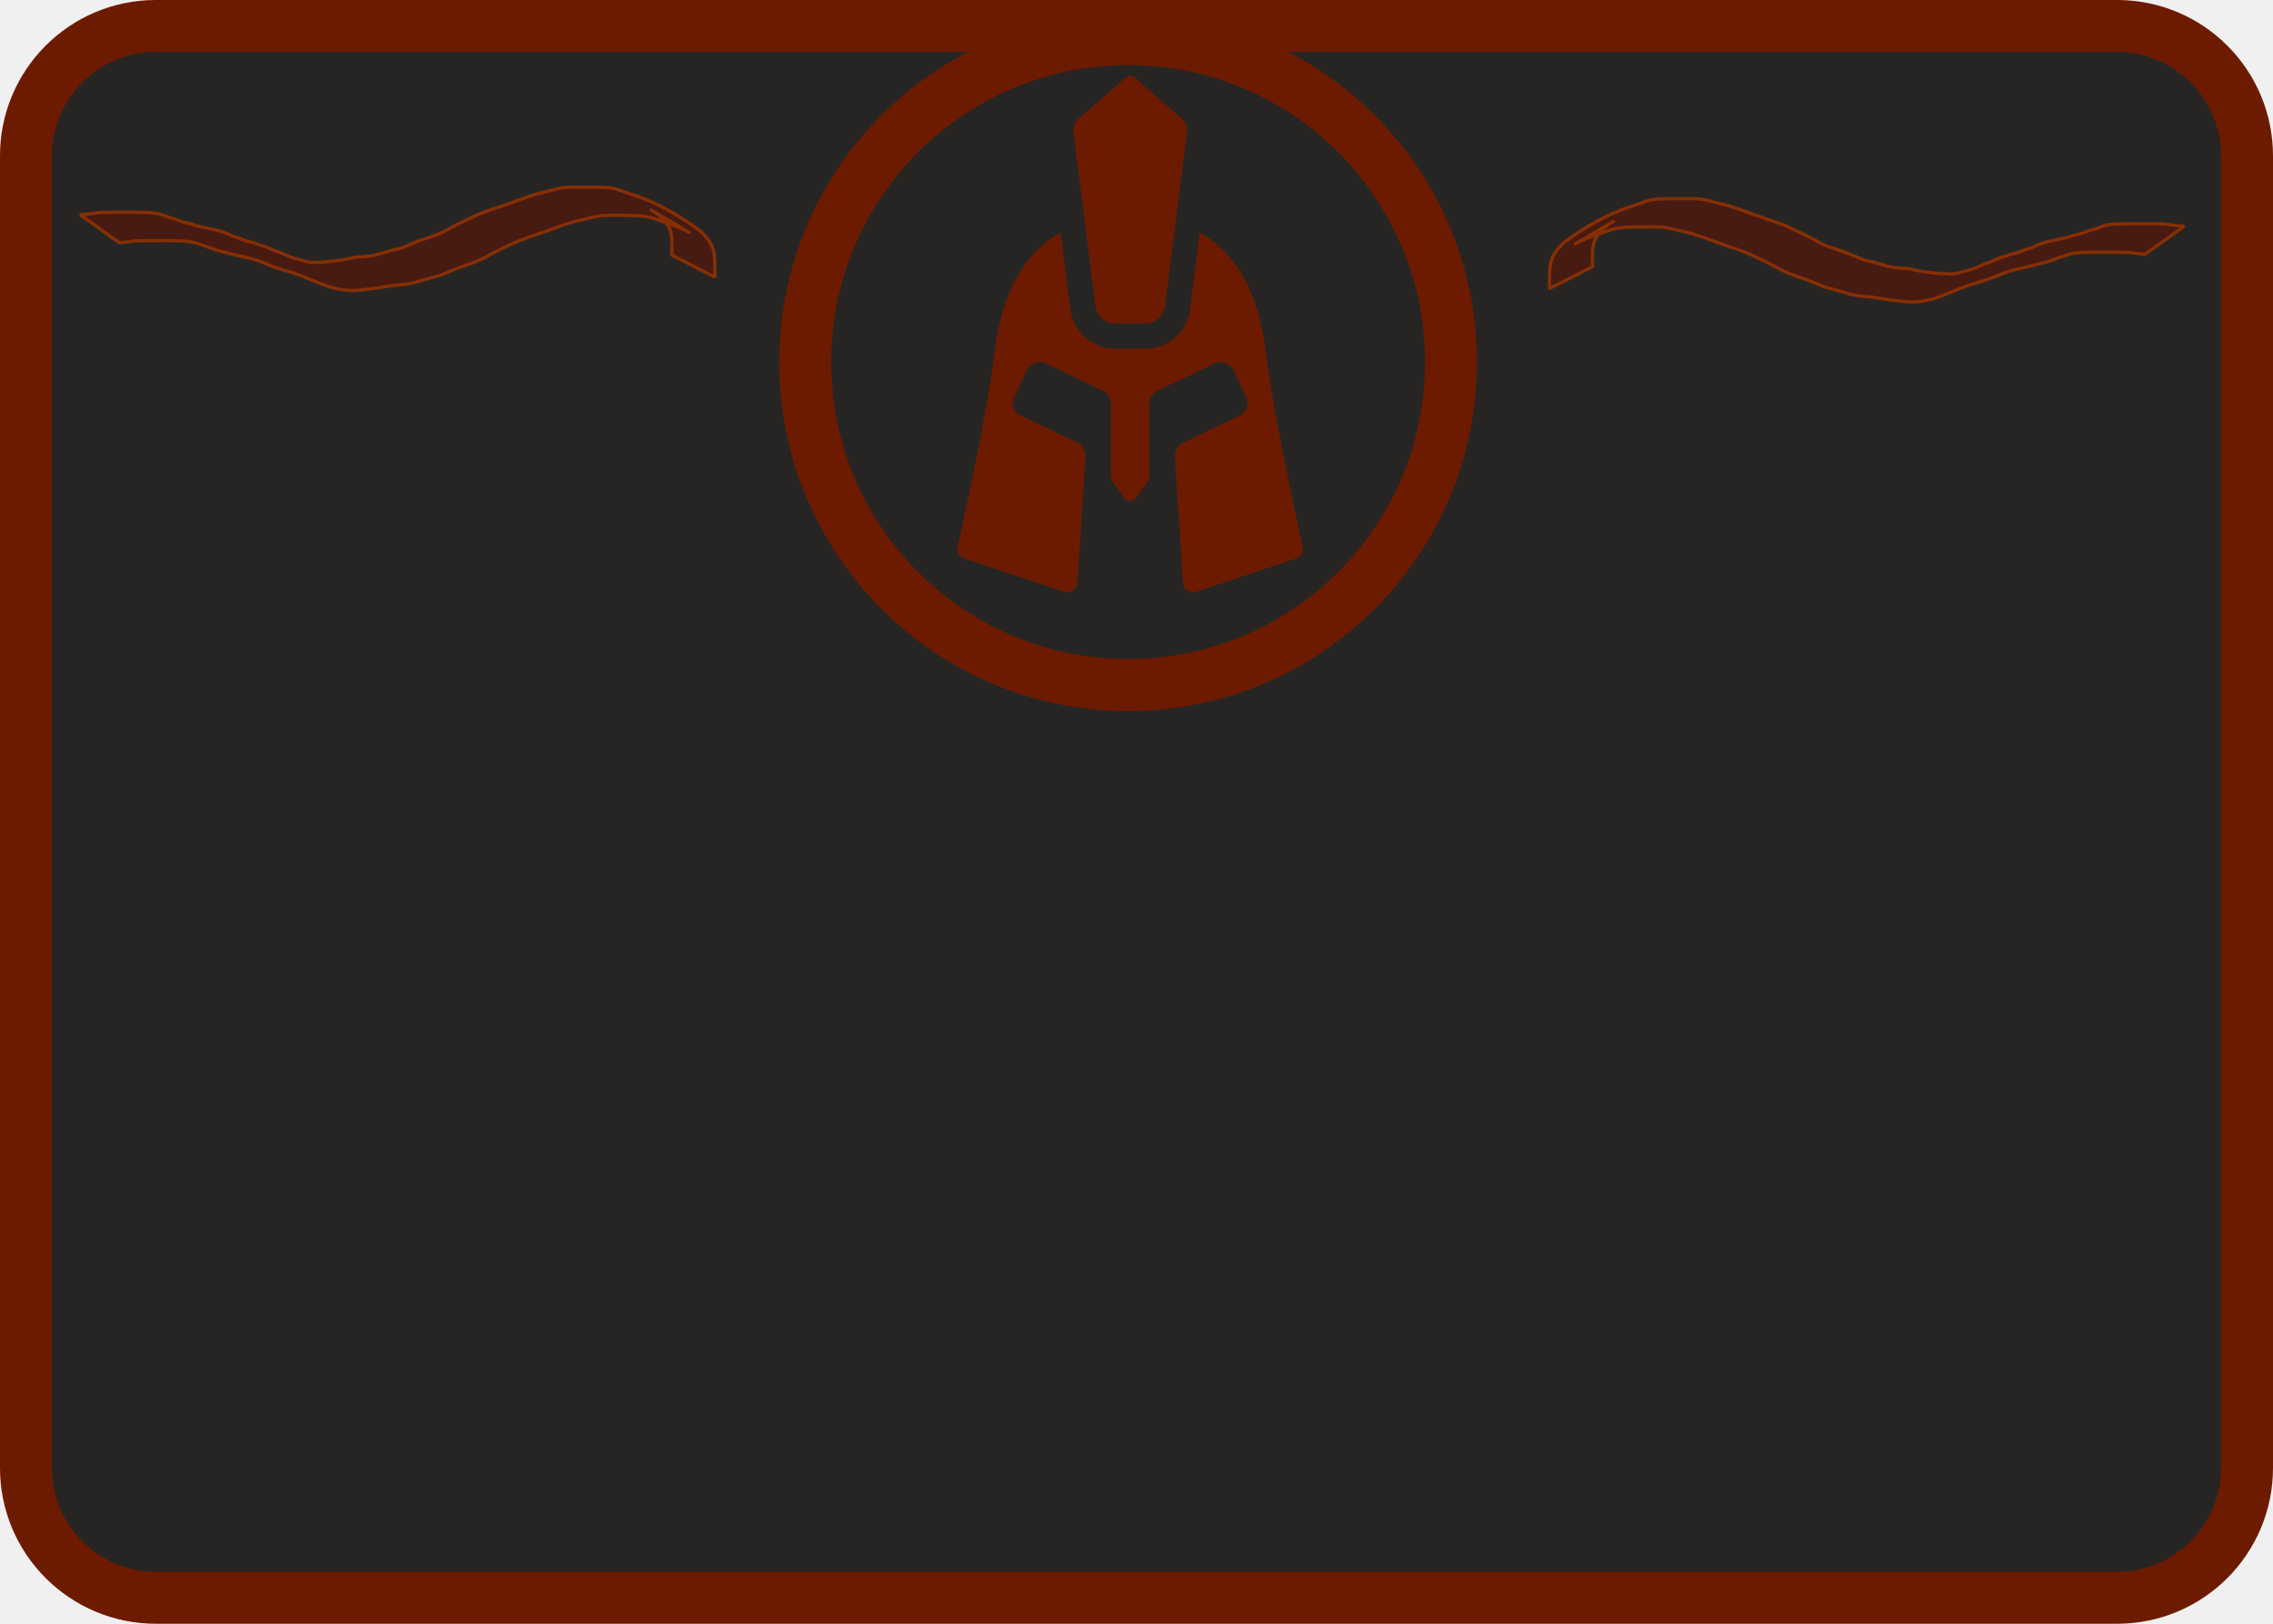
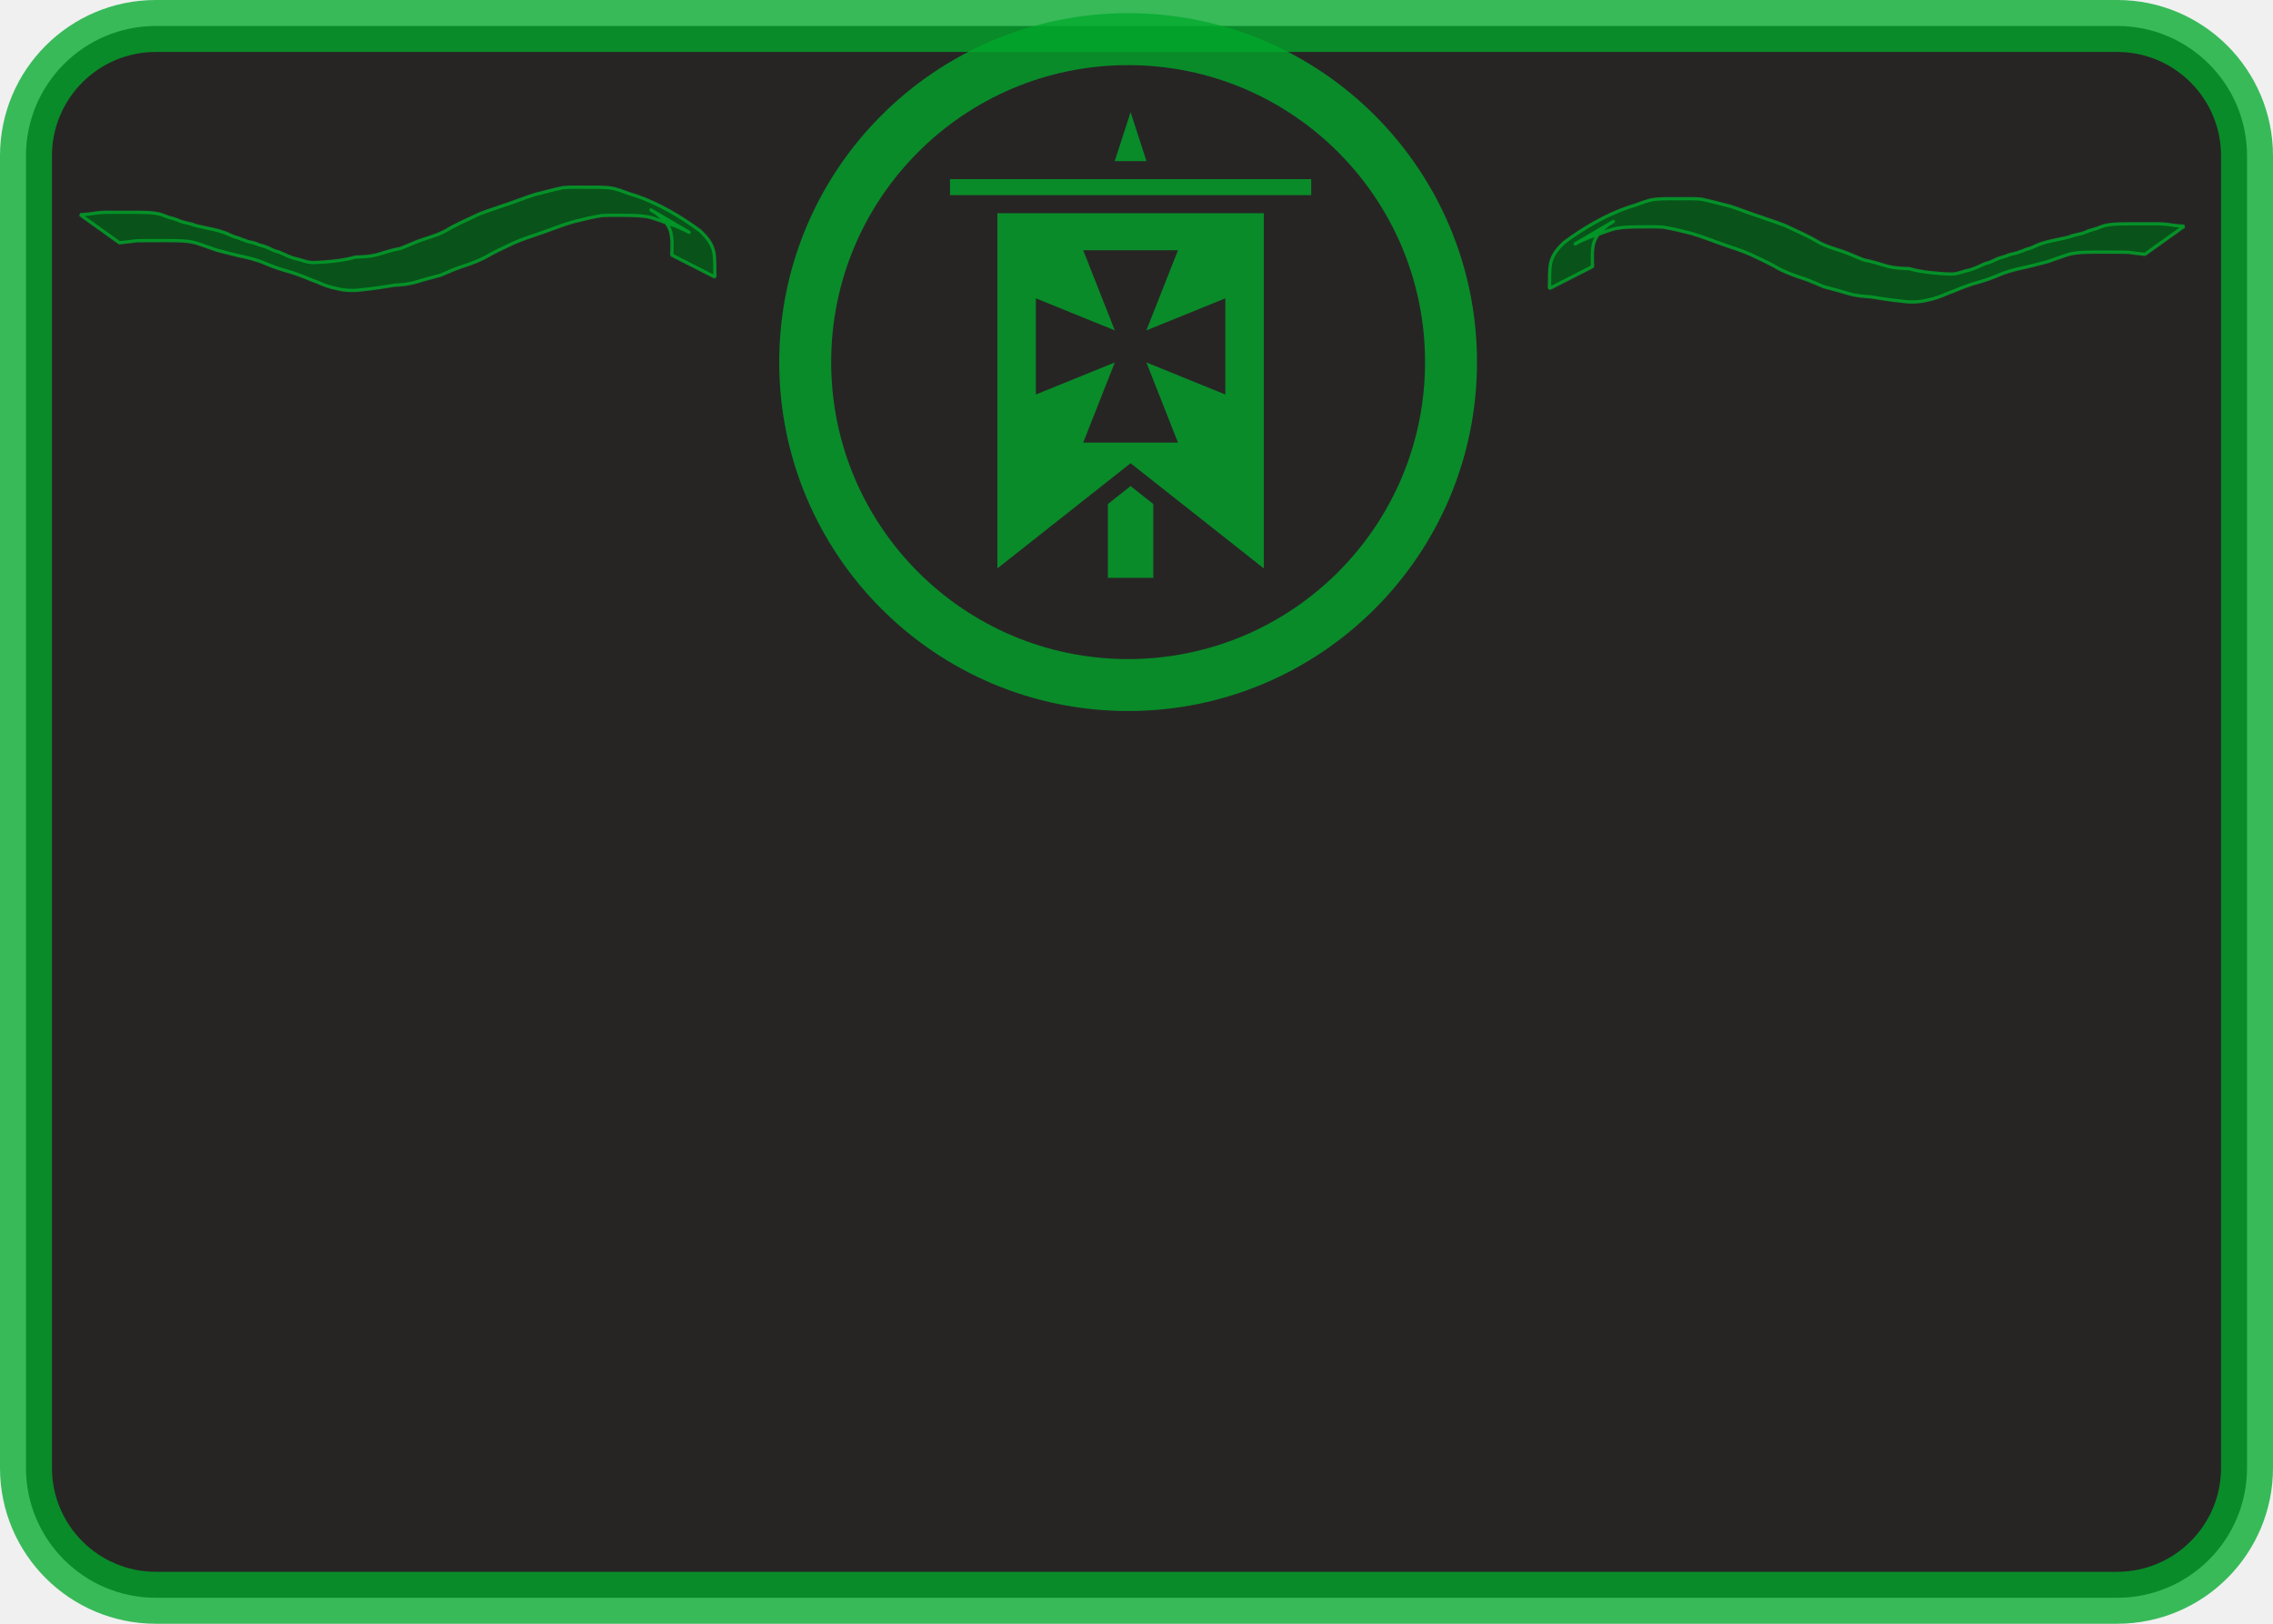
<svg xmlns="http://www.w3.org/2000/svg" width="700" height="500" viewBox="0 0 700 500" preserveAspectRatio="xMidYMid" version="1.1" id="svg1" xml:space="preserve">
  <defs id="defs1" />
-   <rect x="-492" y="8" width="484" height="684" rx="40" ry="40" fill="#ffffff" stroke="#000000" stroke-width="16" id="rect1" transform="rotate(-90)" style="stroke:#6c1b00;stroke-opacity:1;fill:#262524;fill-opacity:1" />
-   <circle style="fill:#6c1b00;fill-opacity:0;stroke:#6c1b00;stroke-width:16;stroke-miterlimit:0;stroke-dasharray:none;stroke-opacity:1" id="path1" cx="347.417" cy="111.501" r="99.446" />
-   <path style="fill:#6b1000;fill-opacity:0.491;stroke:#872f04;stroke-width:1;stroke-miterlimit:0;stroke-dasharray:none;stroke-opacity:1" id="path2" d="m 220.191,85.33 c -0.118,-2.544 0.08,-5.085 -0.335,-7.605 -0.528,-2.718 -2.198,-4.69 -4.127,-6.555 -6.012,-4.472 -12.742,-8.43 -19.88,-10.902 -2.295,-0.591 -4.421,-1.619 -6.72,-2.199 -2.266,-0.478 -4.596,-0.421 -6.898,-0.435 -2.978,0.069 -5.969,-0.151 -8.935,0.152 -2.922,0.609 -5.789,1.421 -8.685,2.135 -3.374,1.071 -6.644,2.443 -10.031,3.499 -2.919,1.069 -5.915,1.877 -8.697,3.275 -2.554,1.211 -5.154,2.351 -7.611,3.751 -2.434,1.566 -5.166,2.352 -7.882,3.242 -2.429,0.742 -4.694,1.938 -7.082,2.805 -2.53,0.441 -4.941,1.286 -7.405,1.983 -2.129,0.521 -4.321,0.619 -6.502,0.673 -3.148,0.946 -6.428,1.269 -9.69,1.526 -1.543,0.034 -3.104,0.31 -4.643,0.041 -1.066,-0.186 -2.151,-0.618 -3.2,-0.894 -2.135,-0.337 -4.056,-1.42 -6.025,-2.258 -1.505,-0.252 -2.773,-1.135 -4.182,-1.642 -0.296,-0.107 -1.797,-0.522 -2.137,-0.617 -1.109,-0.62 -2.394,-0.704 -3.578,-1.065 -0.248,-0.075 -0.473,-0.21 -0.71,-0.315 -0.272,-0.076 -0.544,-0.151 -0.816,-0.227 -0.787,-0.486 -1.739,-0.574 -2.577,-0.912 -1.055,-0.426 -1.982,-0.954 -3.08,-1.307 -2.355,-0.82 -4.827,-1.149 -7.234,-1.743 -0.383,-0.087 -0.772,-0.154 -1.15,-0.262 -3.128,-0.895 1.085,0.144 -2.195,-0.677 -1.149,-0.288 -2.151,-0.421 -3.227,-0.93 -1.045,-0.516 -2.215,-0.684 -3.304,-1.059 -0.936,-0.323 -1.736,-0.727 -2.709,-0.96 -1.987,-0.432 -4.025,-0.445 -6.048,-0.482 -2.191,0.007 -4.381,-0.016 -6.572,-0.002 -2.157,0.044 -4.32,-0.118 -6.462,0.172 -1.718,0.299 -3.448,0.474 -5.187,0.587 0,0 12.106,8.65 12.106,8.65 v 0 c 1.729,-0.16 3.446,-0.396 5.168,-0.618 2.135,-0.084 4.273,-0.027 6.41,-0.051 2.182,0.004 4.366,-0.039 6.547,0.04 1.965,0.076 3.945,0.198 5.83,0.806 1.971,0.711 3.972,1.325 5.932,2.065 2.217,0.587 4.435,1.173 6.666,1.702 2.412,0.482 4.804,1.057 7.118,1.904 1.902,0.793 3.8,1.595 5.772,2.205 1.676,0.563 3.415,0.938 5.071,1.576 2.108,0.691 4.112,1.664 6.21,2.389 1.993,0.878 4.017,1.677 6.169,2.071 2.655,0.657 5.274,0.744 7.995,0.347 3.285,-0.314 6.534,-0.833 9.786,-1.367 2.263,-0.113 4.525,-0.331 6.706,-0.989 2.47,-0.777 4.966,-1.4 7.46,-2.081 2.33,-0.935 4.594,-2.045 7.002,-2.774 2.788,-0.92 5.539,-1.932 8.062,-3.464 2.452,-1.342 4.998,-2.508 7.526,-3.698 2.762,-1.265 5.702,-2.097 8.554,-3.133 3.321,-1.126 6.561,-2.501 9.943,-3.429 2.853,-0.702 5.707,-1.427 8.611,-1.886 2.952,-0.133 5.909,-0.067 8.862,-0.039 2.261,0.062 4.549,0.138 6.732,0.791 2.221,0.703 4.382,1.585 6.612,2.263 1.174,0.465 2.339,0.939 3.472,1.501 0.403,0.2 1.584,0.85 1.197,0.621 -3.374,-2.001 -16.107,-9.445 -10.161,-5.939 1.892,1.567 3.714,3.263 4.473,5.674 0.593,2.395 0.457,4.834 0.362,7.285 z" />
-   <path style="fill:#6b1000;fill-opacity:0.491;stroke:#872f04;stroke-width:1;stroke-miterlimit:0;stroke-dasharray:none;stroke-opacity:1" id="path2-5" d="m 477.146,88.876 c 0.118,-2.544 -0.08,-5.085 0.335,-7.605 0.528,-2.718 2.198,-4.69 4.127,-6.555 6.012,-4.472 12.742,-8.43 19.88,-10.902 2.295,-0.591 4.421,-1.619 6.72,-2.199 2.266,-0.478 4.596,-0.421 6.898,-0.435 2.978,0.069 5.969,-0.151 8.935,0.152 2.922,0.609 5.789,1.421 8.685,2.135 3.374,1.071 6.644,2.443 10.031,3.499 2.919,1.069 5.915,1.877 8.697,3.275 2.554,1.211 5.154,2.351 7.611,3.751 2.434,1.566 5.166,2.352 7.882,3.242 2.429,0.742 4.694,1.938 7.082,2.805 2.53,0.441 4.941,1.286 7.405,1.983 2.129,0.521 4.321,0.619 6.502,0.673 3.148,0.946 6.428,1.269 9.69,1.526 1.543,0.034 3.104,0.31 4.643,0.041 1.066,-0.186 2.151,-0.618 3.2,-0.894 2.135,-0.337 4.056,-1.42 6.025,-2.258 1.505,-0.252 2.773,-1.135 4.182,-1.642 0.296,-0.107 1.797,-0.522 2.137,-0.617 1.109,-0.62 2.394,-0.704 3.578,-1.065 0.248,-0.075 0.473,-0.21 0.71,-0.315 0.272,-0.076 0.544,-0.151 0.816,-0.227 0.787,-0.486 1.739,-0.574 2.577,-0.912 1.055,-0.426 1.982,-0.954 3.08,-1.307 2.355,-0.82 4.827,-1.149 7.234,-1.743 0.383,-0.087 0.772,-0.154 1.15,-0.262 3.128,-0.895 -1.085,0.144 2.195,-0.677 1.149,-0.288 2.151,-0.421 3.227,-0.93 1.045,-0.516 2.215,-0.684 3.304,-1.059 0.936,-0.323 1.736,-0.727 2.709,-0.96 1.987,-0.432 4.025,-0.445 6.048,-0.482 2.191,0.007 4.381,-0.016 6.572,-0.002 2.157,0.044 4.32,-0.118 6.462,0.172 1.718,0.299 3.448,0.474 5.187,0.587 0,0 -12.106,8.65 -12.106,8.65 v 0 c -1.729,-0.16 -3.446,-0.396 -5.168,-0.618 -2.135,-0.084 -4.273,-0.027 -6.41,-0.051 -2.182,0.004 -4.366,-0.039 -6.547,0.04 -1.965,0.076 -3.945,0.198 -5.83,0.806 -1.971,0.711 -3.972,1.325 -5.932,2.065 -2.217,0.587 -4.435,1.173 -6.666,1.702 -2.412,0.482 -4.804,1.057 -7.118,1.904 -1.902,0.793 -3.8,1.595 -5.772,2.205 -1.676,0.563 -3.415,0.938 -5.071,1.576 -2.108,0.691 -4.112,1.664 -6.21,2.389 -1.993,0.878 -4.017,1.677 -6.169,2.071 -2.655,0.657 -5.274,0.744 -7.995,0.347 -3.285,-0.314 -6.534,-0.833 -9.786,-1.367 -2.263,-0.113 -4.525,-0.331 -6.706,-0.989 -2.47,-0.777 -4.966,-1.4 -7.46,-2.081 -2.33,-0.935 -4.594,-2.045 -7.002,-2.774 -2.788,-0.92 -5.539,-1.932 -8.062,-3.464 -2.452,-1.342 -4.998,-2.508 -7.526,-3.698 -2.762,-1.265 -5.702,-2.097 -8.554,-3.133 -3.321,-1.126 -6.561,-2.501 -9.943,-3.429 -2.853,-0.702 -5.707,-1.427 -8.611,-1.886 -2.952,-0.133 -5.909,-0.067 -8.862,-0.039 -2.261,0.062 -4.549,0.138 -6.732,0.791 -2.221,0.703 -4.382,1.585 -6.612,2.263 -1.174,0.465 -2.339,0.939 -3.472,1.501 -0.403,0.2 -1.584,0.85 -1.197,0.621 3.374,-2.001 16.107,-9.445 10.161,-5.939 -1.892,1.567 -3.714,3.263 -4.473,5.674 -0.593,2.395 -0.457,4.834 -0.362,7.285 z" />
-   <path d="m 337.351,94.266 c 0.388,3.055 2.987,5.346 6.067,5.346 h 9.284 c 3.08,0 5.68,-2.291 6.067,-5.346 l 6.794,-53.569 c 0.194,-1.531 -0.386,-3.058 -1.548,-4.073 l -14.67,-12.818 c -0.368,-0.322 -0.827,-0.482 -1.285,-0.482 -0.459,0 -0.917,0.16 -1.285,0.482 l -14.669,12.818 c -1.162,1.015 -1.742,2.542 -1.548,4.073 l 6.794,53.569 z m 52.453,13.961 C 387.543,89.74 380.43,77.755 369.493,71.562 l -3.004,23.683 c -0.878,6.926 -6.806,12.15 -13.788,12.15 h -9.284 c -6.982,0 -12.909,-5.223 -13.788,-12.15 L 326.627,71.562 c -10.937,6.193 -18.05,18.178 -20.311,36.665 -2.302,18.821 -9.246,50.499 -11.386,60.055 -0.357,1.596 0.549,3.206 2.101,3.724 l 30.592,10.204 c 0.939,0.313 1.971,0.172 2.791,-0.38 0.821,-0.553 1.34,-1.455 1.402,-2.443 l 2.482,-38.726 c 0.117,-1.831 -0.889,-3.55 -2.543,-4.344 l -17.353,-8.329 c -2.173,-1.043 -3.09,-3.65 -2.046,-5.823 l 3.939,-8.208 c 1.042,-2.172 3.651,-3.089 5.823,-2.046 l 17.442,8.372 c 1.56,0.749 2.555,2.328 2.555,4.058 0,6.508 0,18.085 0,22.518 0,0.436 0.136,0.86 0.389,1.214 l 3.855,5.396 c 0.392,0.549 1.026,0.875 1.701,0.875 0.675,0 1.309,-0.326 1.701,-0.875 l 3.855,-5.396 c 0.253,-0.354 0.389,-0.779 0.389,-1.214 0,-4.435 0,-16.011 0,-22.518 0,-1.731 0.994,-3.309 2.555,-4.058 l 17.442,-8.372 c 2.172,-1.042 4.781,-0.133 5.823,2.046 l 3.94,8.208 c 1.043,2.173 0.127,4.781 -2.046,5.823 l -17.354,8.329 c -1.654,0.794 -2.661,2.513 -2.543,4.344 l 2.482,38.726 c 0.064,0.987 0.582,1.891 1.403,2.443 0.821,0.553 1.852,0.693 2.791,0.38 l 30.592,-10.204 c 1.554,-0.518 2.459,-2.125 2.1,-3.724 -2.141,-9.556 -9.085,-41.234 -11.387,-60.055 z" id="path1-9" style="stroke-width:13.254;fill:#6c1b00;fill-opacity:1" />
+   <rect x="-492" y="8" width="484" height="684" rx="40" ry="40" fill="#ffffff" stroke="#000000" stroke-width="16" id="rect1" transform="rotate(-90)" style="stroke:#00a92b;stroke-opacity:0.769;fill:#262524;fill-opacity:1" />
+   <circle style="fill:#00cb16;fill-opacity:0;stroke:#00a92b;stroke-width:16;stroke-miterlimit:0;stroke-dasharray:none;stroke-opacity:0.769" id="path1" cx="347.417" cy="111.501" r="99.446" />
+   <path style="fill:#006018;fill-opacity:0.769;stroke:#00a92b;stroke-width:1;stroke-miterlimit:0;stroke-dasharray:none;stroke-opacity:0.769" id="path2" d="m 220.191,85.33 c -0.118,-2.544 0.08,-5.085 -0.335,-7.605 -0.528,-2.718 -2.198,-4.69 -4.127,-6.555 -6.012,-4.472 -12.742,-8.43 -19.88,-10.902 -2.295,-0.591 -4.421,-1.619 -6.72,-2.199 -2.266,-0.478 -4.596,-0.421 -6.898,-0.435 -2.978,0.069 -5.969,-0.151 -8.935,0.152 -2.922,0.609 -5.789,1.421 -8.685,2.135 -3.374,1.071 -6.644,2.443 -10.031,3.499 -2.919,1.069 -5.915,1.877 -8.697,3.275 -2.554,1.211 -5.154,2.351 -7.611,3.751 -2.434,1.566 -5.166,2.352 -7.882,3.242 -2.429,0.742 -4.694,1.938 -7.082,2.805 -2.53,0.441 -4.941,1.286 -7.405,1.983 -2.129,0.521 -4.321,0.619 -6.502,0.673 -3.148,0.946 -6.428,1.269 -9.69,1.526 -1.543,0.034 -3.104,0.31 -4.643,0.041 -1.066,-0.186 -2.151,-0.618 -3.2,-0.894 -2.135,-0.337 -4.056,-1.42 -6.025,-2.258 -1.505,-0.252 -2.773,-1.135 -4.182,-1.642 -0.296,-0.107 -1.797,-0.522 -2.137,-0.617 -1.109,-0.62 -2.394,-0.704 -3.578,-1.065 -0.248,-0.075 -0.473,-0.21 -0.71,-0.315 -0.272,-0.076 -0.544,-0.151 -0.816,-0.227 -0.787,-0.486 -1.739,-0.574 -2.577,-0.912 -1.055,-0.426 -1.982,-0.954 -3.08,-1.307 -2.355,-0.82 -4.827,-1.149 -7.234,-1.743 -0.383,-0.087 -0.772,-0.154 -1.15,-0.262 -3.128,-0.895 1.085,0.144 -2.195,-0.677 -1.149,-0.288 -2.151,-0.421 -3.227,-0.93 -1.045,-0.516 -2.215,-0.684 -3.304,-1.059 -0.936,-0.323 -1.736,-0.727 -2.709,-0.96 -1.987,-0.432 -4.025,-0.445 -6.048,-0.482 -2.191,0.007 -4.381,-0.016 -6.572,-0.002 -2.157,0.044 -4.32,-0.118 -6.462,0.172 -1.718,0.299 -3.448,0.474 -5.187,0.587 0,0 12.106,8.65 12.106,8.65 v 0 c 1.729,-0.16 3.446,-0.396 5.168,-0.618 2.135,-0.084 4.273,-0.027 6.41,-0.051 2.182,0.004 4.366,-0.039 6.547,0.04 1.965,0.076 3.945,0.198 5.83,0.806 1.971,0.711 3.972,1.325 5.932,2.065 2.217,0.587 4.435,1.173 6.666,1.702 2.412,0.482 4.804,1.057 7.118,1.904 1.902,0.793 3.8,1.595 5.772,2.205 1.676,0.563 3.415,0.938 5.071,1.576 2.108,0.691 4.112,1.664 6.21,2.389 1.993,0.878 4.017,1.677 6.169,2.071 2.655,0.657 5.274,0.744 7.995,0.347 3.285,-0.314 6.534,-0.833 9.786,-1.367 2.263,-0.113 4.525,-0.331 6.706,-0.989 2.47,-0.777 4.966,-1.4 7.46,-2.081 2.33,-0.935 4.594,-2.045 7.002,-2.774 2.788,-0.92 5.539,-1.932 8.062,-3.464 2.452,-1.342 4.998,-2.508 7.526,-3.698 2.762,-1.265 5.702,-2.097 8.554,-3.133 3.321,-1.126 6.561,-2.501 9.943,-3.429 2.853,-0.702 5.707,-1.427 8.611,-1.886 2.952,-0.133 5.909,-0.067 8.862,-0.039 2.261,0.062 4.549,0.138 6.732,0.791 2.221,0.703 4.382,1.585 6.612,2.263 1.174,0.465 2.339,0.939 3.472,1.501 0.403,0.2 1.584,0.85 1.197,0.621 -3.374,-2.001 -16.107,-9.445 -10.161,-5.939 1.892,1.567 3.714,3.263 4.473,5.674 0.593,2.395 0.457,4.834 0.362,7.285 z" />
+   <path style="fill:#006018;fill-opacity:0.769;stroke:#00a92b;stroke-width:1;stroke-miterlimit:0;stroke-dasharray:none;stroke-opacity:0.769" id="path2-5" d="m 477.146,88.876 c 0.118,-2.544 -0.08,-5.085 0.335,-7.605 0.528,-2.718 2.198,-4.69 4.127,-6.555 6.012,-4.472 12.742,-8.43 19.88,-10.902 2.295,-0.591 4.421,-1.619 6.72,-2.199 2.266,-0.478 4.596,-0.421 6.898,-0.435 2.978,0.069 5.969,-0.151 8.935,0.152 2.922,0.609 5.789,1.421 8.685,2.135 3.374,1.071 6.644,2.443 10.031,3.499 2.919,1.069 5.915,1.877 8.697,3.275 2.554,1.211 5.154,2.351 7.611,3.751 2.434,1.566 5.166,2.352 7.882,3.242 2.429,0.742 4.694,1.938 7.082,2.805 2.53,0.441 4.941,1.286 7.405,1.983 2.129,0.521 4.321,0.619 6.502,0.673 3.148,0.946 6.428,1.269 9.69,1.526 1.543,0.034 3.104,0.31 4.643,0.041 1.066,-0.186 2.151,-0.618 3.2,-0.894 2.135,-0.337 4.056,-1.42 6.025,-2.258 1.505,-0.252 2.773,-1.135 4.182,-1.642 0.296,-0.107 1.797,-0.522 2.137,-0.617 1.109,-0.62 2.394,-0.704 3.578,-1.065 0.248,-0.075 0.473,-0.21 0.71,-0.315 0.272,-0.076 0.544,-0.151 0.816,-0.227 0.787,-0.486 1.739,-0.574 2.577,-0.912 1.055,-0.426 1.982,-0.954 3.08,-1.307 2.355,-0.82 4.827,-1.149 7.234,-1.743 0.383,-0.087 0.772,-0.154 1.15,-0.262 3.128,-0.895 -1.085,0.144 2.195,-0.677 1.149,-0.288 2.151,-0.421 3.227,-0.93 1.045,-0.516 2.215,-0.684 3.304,-1.059 0.936,-0.323 1.736,-0.727 2.709,-0.96 1.987,-0.432 4.025,-0.445 6.048,-0.482 2.191,0.007 4.381,-0.016 6.572,-0.002 2.157,0.044 4.32,-0.118 6.462,0.172 1.718,0.299 3.448,0.474 5.187,0.587 0,0 -12.106,8.65 -12.106,8.65 v 0 c -1.729,-0.16 -3.446,-0.396 -5.168,-0.618 -2.135,-0.084 -4.273,-0.027 -6.41,-0.051 -2.182,0.004 -4.366,-0.039 -6.547,0.04 -1.965,0.076 -3.945,0.198 -5.83,0.806 -1.971,0.711 -3.972,1.325 -5.932,2.065 -2.217,0.587 -4.435,1.173 -6.666,1.702 -2.412,0.482 -4.804,1.057 -7.118,1.904 -1.902,0.793 -3.8,1.595 -5.772,2.205 -1.676,0.563 -3.415,0.938 -5.071,1.576 -2.108,0.691 -4.112,1.664 -6.21,2.389 -1.993,0.878 -4.017,1.677 -6.169,2.071 -2.655,0.657 -5.274,0.744 -7.995,0.347 -3.285,-0.314 -6.534,-0.833 -9.786,-1.367 -2.263,-0.113 -4.525,-0.331 -6.706,-0.989 -2.47,-0.777 -4.966,-1.4 -7.46,-2.081 -2.33,-0.935 -4.594,-2.045 -7.002,-2.774 -2.788,-0.92 -5.539,-1.932 -8.062,-3.464 -2.452,-1.342 -4.998,-2.508 -7.526,-3.698 -2.762,-1.265 -5.702,-2.097 -8.554,-3.133 -3.321,-1.126 -6.561,-2.501 -9.943,-3.429 -2.853,-0.702 -5.707,-1.427 -8.611,-1.886 -2.952,-0.133 -5.909,-0.067 -8.862,-0.039 -2.261,0.062 -4.549,0.138 -6.732,0.791 -2.221,0.703 -4.382,1.585 -6.612,2.263 -1.174,0.465 -2.339,0.939 -3.472,1.501 -0.403,0.2 -1.584,0.85 -1.197,0.621 3.374,-2.001 16.107,-9.445 10.161,-5.939 -1.892,1.567 -3.714,3.263 -4.473,5.674 -0.593,2.395 -0.457,4.834 -0.362,7.285 z" />
+   <path fill="#000000" d="m 348.183,34.54 -4.893,15.073 h 9.786 z m -55.618,20.625 v 4.927 h 111.235 v -4.927 z m 14.588,10.479 v 109.39 l 41.029,-32.391 41.029,32.391 V 65.645 Z m 26.441,11.414 h 29.176 l -9.726,24.679 24.314,-9.872 v 29.615 l -24.314,-9.872 9.726,24.679 h -29.176 l 9.725,-24.679 -24.314,9.872 V 91.867 l 24.314,9.872 z m 14.588,72.618 -6.99,5.522 v 22.735 h 13.98 v -22.735 z" id="path1-2" style="fill:#00a92b;fill-opacity:0.769;stroke-width:0.306" />
</svg>
